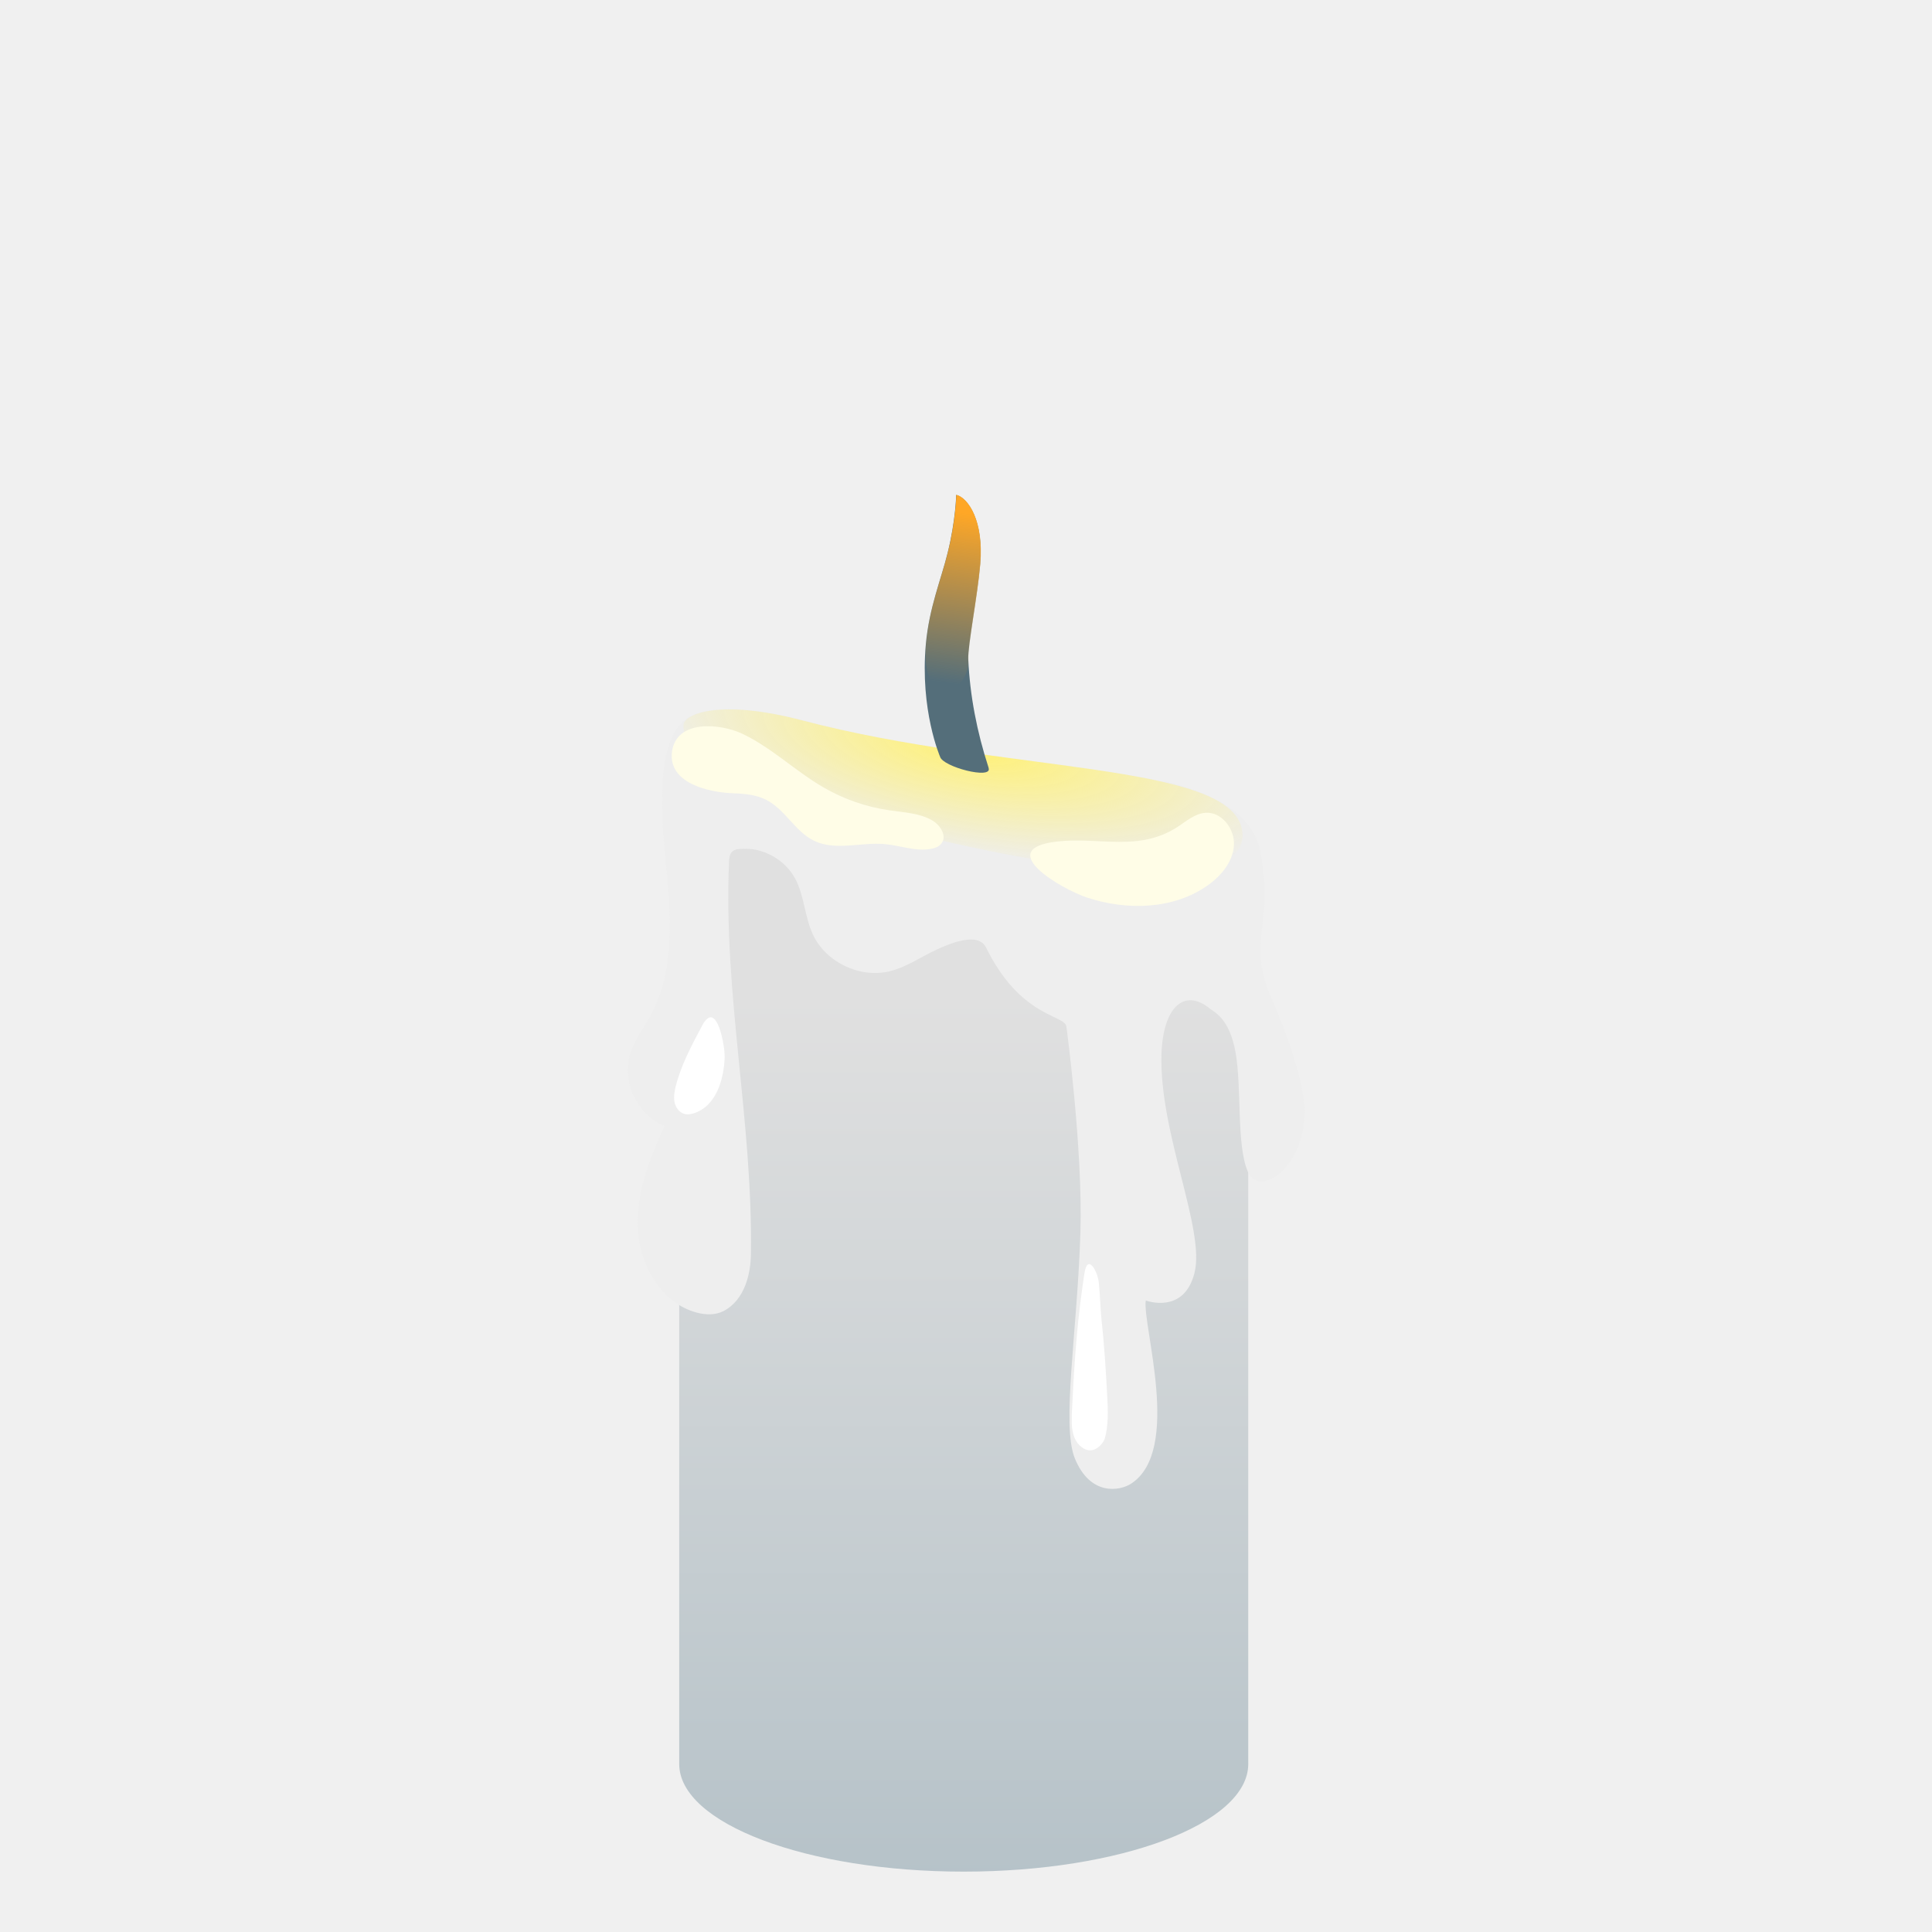
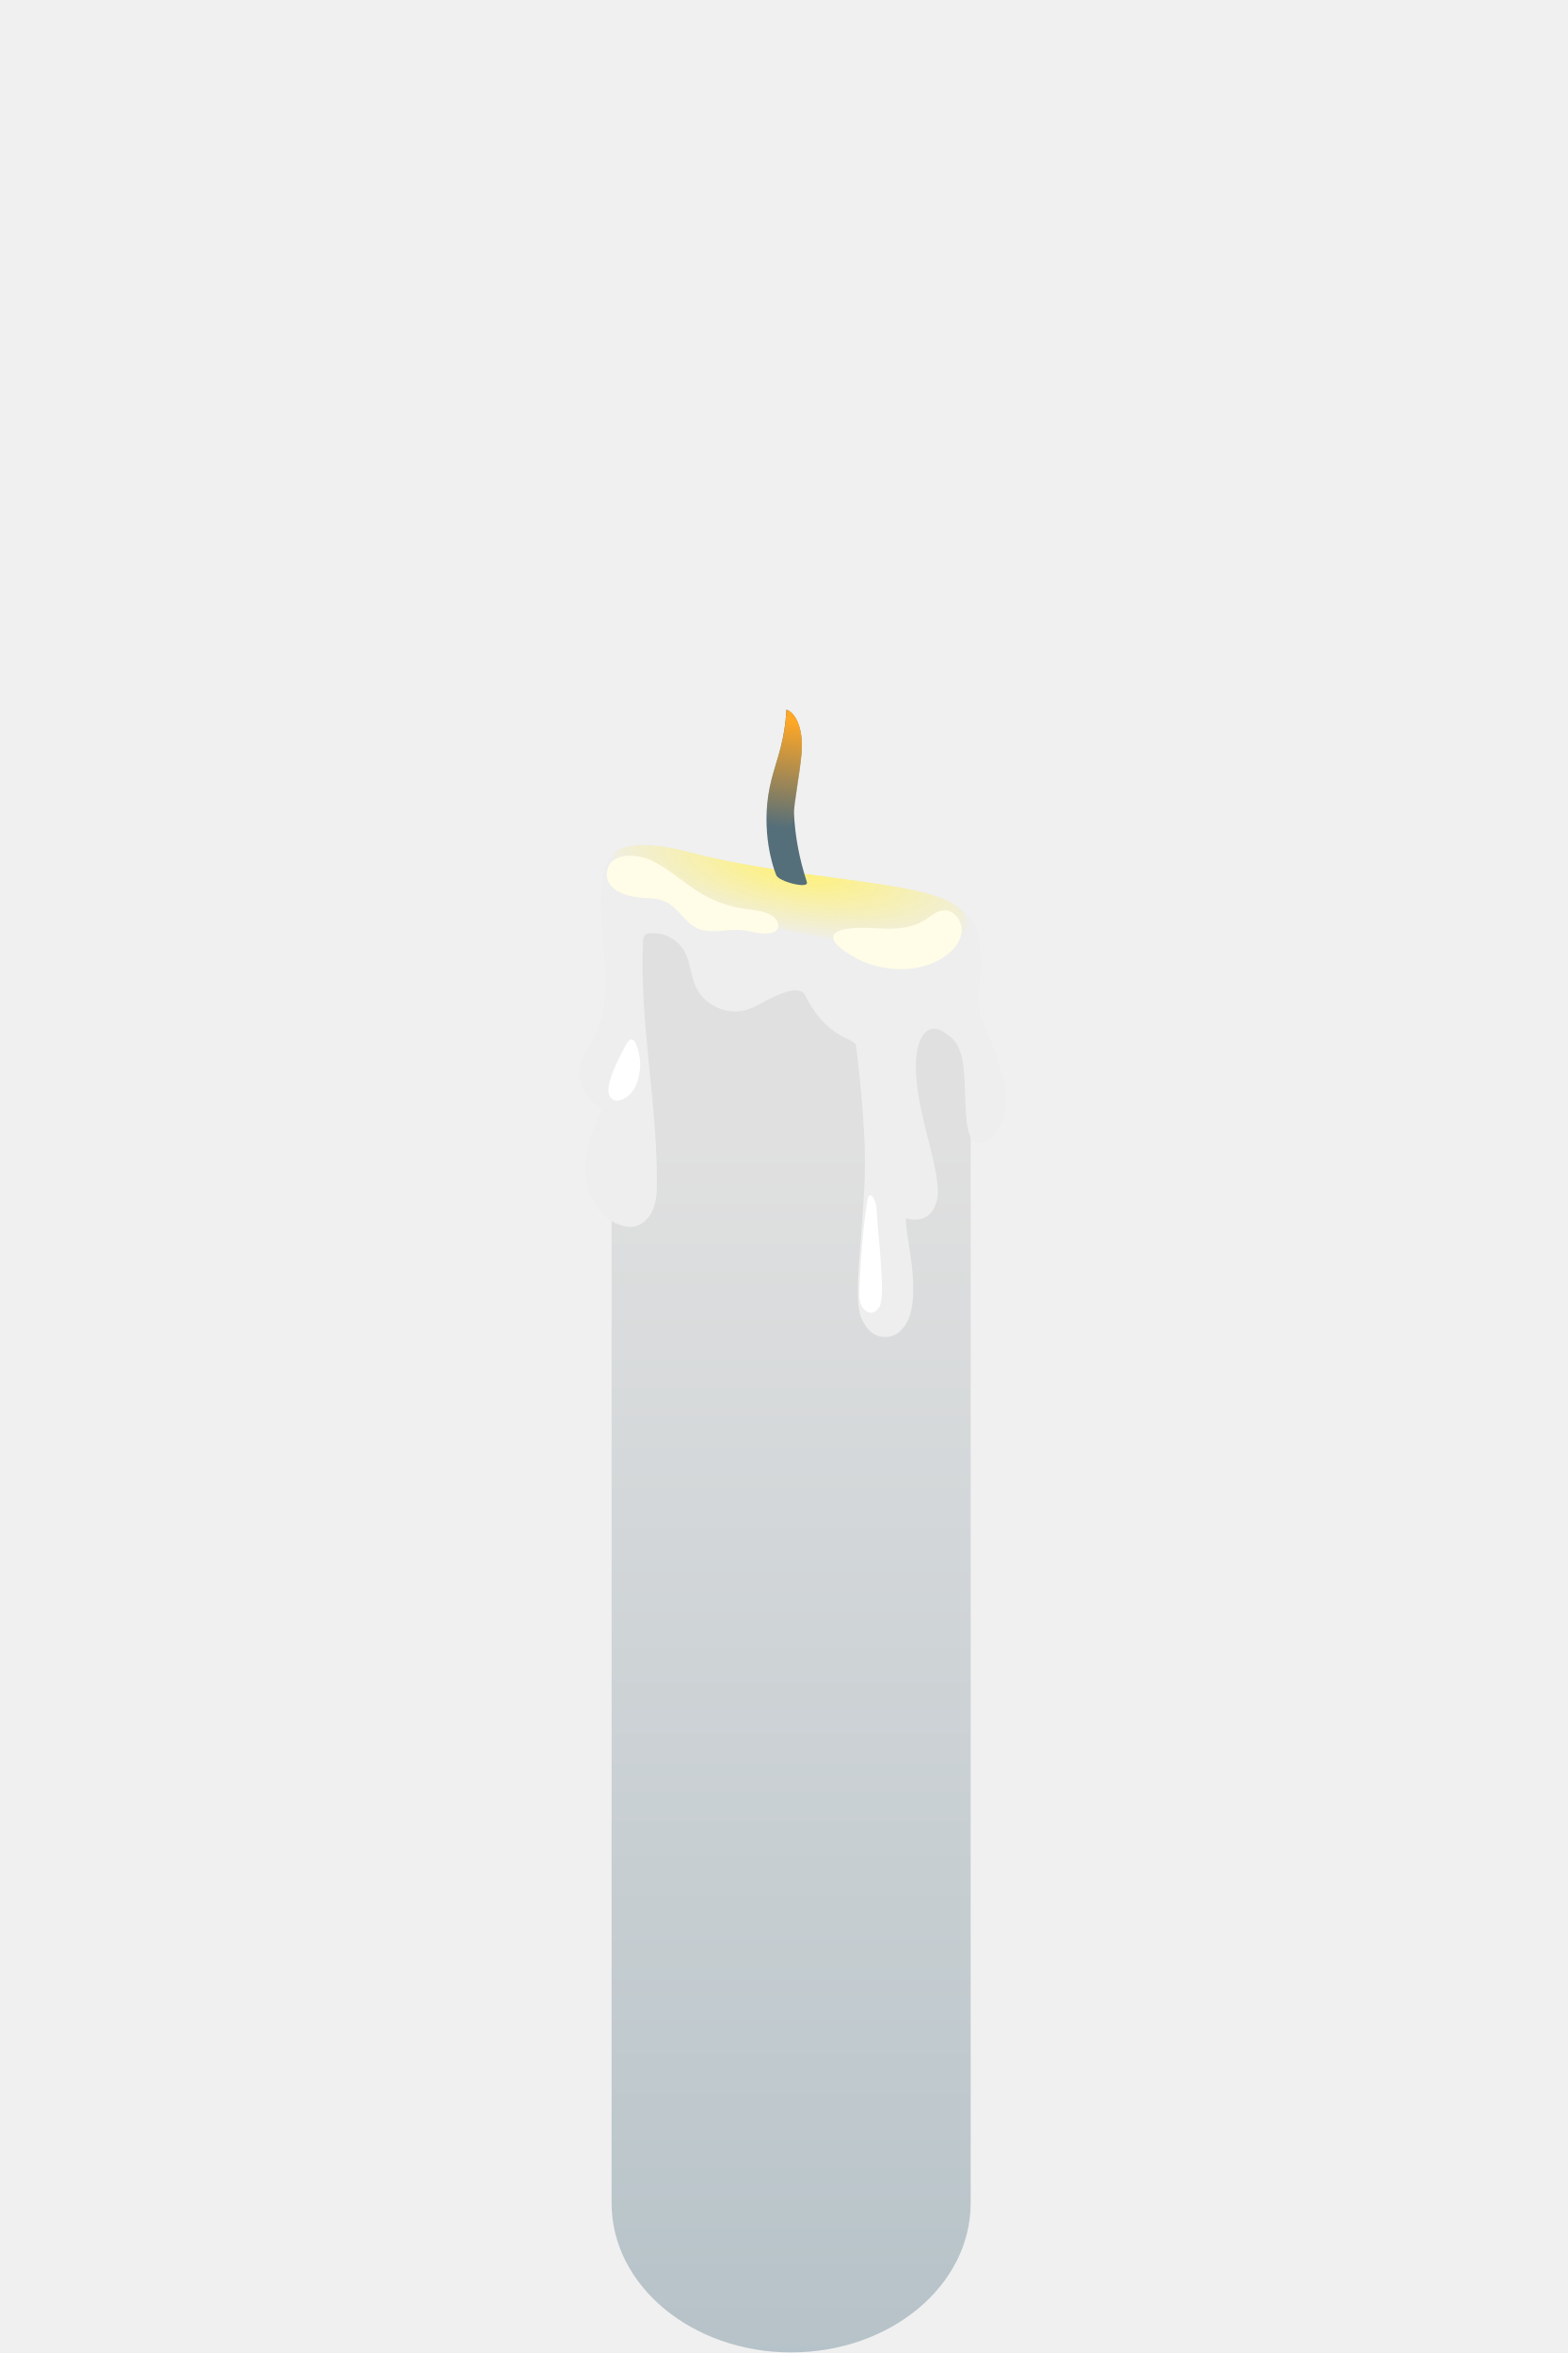
- <svg xmlns="http://www.w3.org/2000/svg" width="128px" height="128px" viewBox="0 0 128 128" aria-hidden="true" role="img" class="iconify iconify--noto" preserveAspectRatio="xMidYMid meet" version="1.1" id="svg6013">
-   <defs id="defs6017" />
-   <radialGradient id="IconifyId17ecdb2904d178eab6011" cx="64.939" cy="25.413" r="39.391" gradientTransform="matrix(.6861 0 0 .6604 19.244 9.323)" gradientUnits="userSpaceOnUse">
-     <stop offset=".088" stop-color="#ffe265" stop-opacity=".7" id="stop5964" />
-     <stop offset=".398" stop-color="#ffec99" stop-opacity=".448" id="stop5966" />
-     <stop offset=".949" stop-color="#fff" stop-opacity="0" id="stop5968" />
+ <svg xmlns="http://www.w3.org/2000/svg" width="164.526" height="247.026" viewBox="0 0 164.526 247.026" aria-hidden="true" role="img" class="iconify iconify--noto" preserveAspectRatio="xMidYMid" version="1.1" id="svg15">
+   <defs id="defs15">
+     <filter style="color-interpolation-filters:sRGB" id="filter15" x="-0.055" y="-0.058" width="1.11" height="1.117">
+       <feGaussianBlur stdDeviation="2 2" result="blur" id="feGaussianBlur15" />
+     </filter>
+     <filter style="color-interpolation-filters:sRGB" id="filter15-0" x="-0.055" y="-0.058" width="1.11" height="1.117">
+       <feGaussianBlur stdDeviation="2 2" result="blur" id="feGaussianBlur15-9" />
+     </filter>
+   </defs>
+   <radialGradient id="IconifyId17ecdb2904d178eab6011" cx="64.939" cy="25.413" r="39.391" gradientTransform="matrix(1.104476,0,0,1.038717,-9.657592,1.438682)" gradientUnits="userSpaceOnUse">
+     <stop offset=".088" stop-color="#ffe265" stop-opacity=".7" id="stop1" />
+     <stop offset=".398" stop-color="#ffec99" stop-opacity=".448" id="stop2" />
+     <stop offset=".949" stop-color="#fff" stop-opacity="0" id="stop3" />
  </radialGradient>
-   <linearGradient id="IconifyId17ecdb2904d178eab6012" gradientUnits="userSpaceOnUse" x1="63.848" y1="66.192" x2="63.848" y2="132.535">
-     <stop offset="0" stop-color="#e0e0e0" id="stop5973" />
-     <stop offset="1" stop-color="#b0bec5" id="stop5975" />
+   <linearGradient id="IconifyId17ecdb2904d178eab6012" gradientUnits="userSpaceOnUse" x1="63.848" y1="66.192" x2="63.848" y2="132.535" gradientTransform="matrix(1,0,0,2.198758,19.20787,-25.68416)">
+     <stop offset="0" stop-color="#e0e0e0" id="stop4" />
+     <stop offset="1" stop-color="#b0bec5" id="stop5" />
  </linearGradient>
-   <path d="M45 56.23v60.64c0 3.94 8.44 7.13 18.85 7.13s18.85-3.19 18.85-7.13V56.23H45z" fill="url(#IconifyId17ecdb2904d178eab6012)" id="path5978" />
-   <path d="M84.18 66c-1.4-3.1-.06-4.96-.49-8.24c-.16-1.21-.07-3.18-3.1-4.77h-.01c-.24-.13-.5-.25-.77-.37c-.94-.41-2.04-.78-2.91-.87h-.01c-5.71-1.28-15.06-1.76-23.73-4.04c-4.19-1.1-6.52-.77-7.43-.24h-.01c-2.19 1.14-1.99 5.79-1.64 9.35c.35 3.56.72 7.37-1 10.5c-.45.83-1.05 1.59-1.33 2.49c-.58 1.86.47 4.07 2.28 4.79c-1 2.18-1.91 4.49-1.77 6.88c.13 2.39 1.58 4.86 3.89 5.48c.59.16 1.25.18 1.79-.1c1.46-.77 1.79-2.57 1.81-3.75c.13-8.88-1.83-17.15-1.45-26.02c.01-.21.03-.44.16-.61c.15-.19.42-.24.66-.25c1.42-.09 2.85.7 3.54 1.94c.63 1.14.64 2.52 1.18 3.71c.85 1.86 3.11 2.95 5.1 2.47c1.11-.27 2.07-.95 3.1-1.43c1.04-.48 2.78-1.17 3.29-.14c2.28 4.63 5.18 4.44 5.32 5.22c0 0 1.1 8.1.93 13.66c-.2 6.52-1.27 12.75-.37 14.96c1.02 2.51 2.98 2.17 3.74 1.67c3.37-2.21.72-10.5.96-12.13c0 0 2.53.96 3.23-1.83c.72-2.89-2.33-9.22-2.19-14.45c.09-3.2 1.54-4.44 3.23-3.04c.22.19 1.27.59 1.68 2.89c.42 2.38.05 6.13.81 7.89c.76 1.76 3.77-.22 3.77-4.04c-.02-1.99-1.44-5.76-2.26-7.58z" fill="#eee" id="path5980" />
-   <radialGradient id="IconifyId17ecdb2904d178eab6013" cx="64.363" cy="49.504" r="22.627" gradientTransform="matrix(.9846 .1746 -.0561 .3163 3.765 22.608)" gradientUnits="userSpaceOnUse">
-     <stop offset="0" stop-color="#fff176" id="stop5982" />
-     <stop offset="1" stop-color="#fff176" stop-opacity="0" id="stop5984" />
+   <path d="M 64.208,97.952 V 231.285 c 0,8.663 8.44,15.677 18.85,15.677 10.41,0 18.85,-7.014 18.85,-15.677 V 97.952 Z" fill="url(#IconifyId17ecdb2904d178eab6012)" id="path5" style="fill:url(#IconifyId17ecdb2904d178eab6012);stroke-width:1.483" />
+   <path d="m 103.388,107.722 c -1.4,-3.1 -0.06,-4.96 -0.49,-8.24 -0.16,-1.21 -0.07,-3.18 -3.1,-4.77 h -0.01 c -0.24,-0.13 -0.5,-0.25 -0.77,-0.37 -0.94,-0.41 -2.04,-0.78 -2.91,-0.87 h -0.01 c -5.71,-1.28 -15.06,-1.76 -23.73,-4.04 -4.19,-1.1 -6.52,-0.77 -7.43,-0.24 h -0.01 c -2.19,1.14 -1.99,5.79 -1.64,9.35 0.35,3.56 0.72,7.37 -1,10.5 -0.45,0.83 -1.05,1.59 -1.33,2.49 -0.58,1.86 0.47,4.07 2.28,4.79 -1,2.18 -1.91,4.49 -1.77,6.88 0.13,2.39 1.58,4.86 3.89,5.48 0.59,0.16 1.25,0.18 1.79,-0.1 1.46,-0.77 1.79,-2.57 1.81,-3.75 0.13,-8.88 -1.83,-17.15 -1.45,-26.02 0.01,-0.21 0.03,-0.44 0.16,-0.61 0.15,-0.19 0.42,-0.24 0.66,-0.25 1.42,-0.09 2.85,0.7 3.54,1.94 0.63,1.14 0.64,2.52 1.18,3.71 0.85,1.86 3.11,2.95 5.1,2.47 1.11,-0.27 2.07,-0.95 3.1,-1.43 1.04,-0.48 2.78,-1.17 3.29,-0.14 2.28,4.63 5.18,4.44 5.32,5.22 0,0 1.1,8.1 0.93,13.66 -0.2,6.52 -1.27,12.75 -0.37,14.96 1.02,2.51 2.98,2.17 3.74,1.67 3.37,-2.21 0.72,-10.5 0.96,-12.13 0,0 2.53,0.96 3.23,-1.83 0.72,-2.89 -2.33,-9.22 -2.19,-14.45 0.09,-3.2 1.54,-4.44 3.23,-3.04 0.22,0.19 1.27,0.59 1.68,2.89 0.42,2.38 0.05,6.13 0.81,7.89 0.76,1.76 3.77,-0.22 3.77,-4.04 -0.02,-1.99 -1.44,-5.76 -2.26,-7.58 z" fill="#eeeeee" id="path6" />
+   <radialGradient id="IconifyId17ecdb2904d178eab6013" cx="64.363" cy="49.504" r="22.627" gradientTransform="matrix(0.9846,0.1746,-0.0561,0.3163,22.97287,64.33002)" gradientUnits="userSpaceOnUse">
+     <stop offset="0" stop-color="#fff176" id="stop6" />
+     <stop offset="1" stop-color="#fff176" stop-opacity="0" id="stop7" />
  </radialGradient>
-   <path d="M53.16 47.73c-5.52-1.45-7.82-.41-7.88.29c-.31 3.9 18.46 8.43 26.41 9.4c7.48.92 11.01.03 10.6-2.43c-.75-4.52-15.75-3.74-29.13-7.26z" fill="url(#IconifyId17ecdb2904d178eab6013)" id="path5987" />
-   <radialGradient id="IconifyId17ecdb2904d178eab6014" cx="62.871" cy="40.668" r="31.156" gradientUnits="userSpaceOnUse">
-     <stop offset=".17" stop-color="#ff9616" id="stop5989" />
-     <stop offset=".654" stop-color="#ffd429" id="stop5991" />
+   <path d="m 72.368,89.452 c -5.52,-1.45 -7.82,-0.41 -7.88,0.29 -0.31,3.9 18.46,8.43 26.41,9.4 7.48,0.92 11.01,0.03 10.6,-2.43 -0.75,-4.52 -15.75,-3.74 -29.13,-7.26 z" fill="url(#IconifyId17ecdb2904d178eab6013)" id="path7" style="fill:url(#IconifyId17ecdb2904d178eab6013)" />
+   <radialGradient id="IconifyId17ecdb2904d178eab6014" cx="62.871" cy="40.668" r="31.156" gradientUnits="userSpaceOnUse" gradientTransform="translate(19.20787,41.72202)">
+     <stop offset=".17" stop-color="#ff9616" id="stop8" />
+     <stop offset=".654" stop-color="#ffd429" id="stop9" />
  </radialGradient>
-   <path d="M62.28 50.13s-1.34-3.08-.94-7.46c.22-2.42 1.02-4.31 1.44-6.03c.54-2.16.57-3.85.57-3.85c.79.2 1.83 1.73 1.59 4.58c-.18 2.13-.83 5.42-.79 6.31c.11 2.42.58 4.82 1.33 7.13c.01.03.02.05.02.08c.25.77-3.05-.08-3.22-.76z" fill="#546e7a" id="path5996" />
-   <linearGradient id="IconifyId17ecdb2904d178eab6015" gradientUnits="userSpaceOnUse" x1="63.983" y1="34.004" x2="61.483" y2="52.754">
-     <stop offset="0" stop-color="#ffa726" id="stop5998" />
-     <stop offset=".598" stop-color="#ffa726" stop-opacity="0" id="stop6000" />
+   <path d="m 81.488,91.852 c 0,0 -1.34,-3.08 -0.94,-7.46 0.22,-2.42 1.02,-4.31 1.44,-6.03 0.54,-2.16 0.57,-3.85 0.57,-3.85 0.79,0.2 1.83,1.73 1.59,4.58 -0.18,2.13 -0.83,5.42 -0.79,6.31 0.11,2.42 0.58,4.82 1.33,7.13 0.01,0.03 0.02,0.05 0.02,0.08 0.25,0.77 -3.05,-0.08 -3.22,-0.76 z" fill="#546e7a" id="path10" />
+   <linearGradient id="IconifyId17ecdb2904d178eab6015" gradientUnits="userSpaceOnUse" x1="63.983" y1="34.004" x2="61.483" y2="52.754" gradientTransform="translate(19.20787,41.72202)">
+     <stop offset="0" stop-color="#ffa726" id="stop10" />
+     <stop offset=".598" stop-color="#ffa726" stop-opacity="0" id="stop11" />
  </linearGradient>
-   <path d="M61.35 42.66c.22-2.42 1.02-4.31 1.44-6.03c.54-2.16.57-3.85.57-3.85c.79.2 1.83 1.73 1.59 4.58c-.18 2.13-.83 5.42-.79 6.31c.09 2.42-3.21 3.38-2.81-1.01z" fill="url(#IconifyId17ecdb2904d178eab6015)" id="path6003" />
-   <path d="M49.13 48.59c1.97.92 3.55 2.49 5.43 3.58c1.35.78 2.85 1.3 4.39 1.52c.97.14 2 .18 2.84.68c.51.31.95 1 .6 1.49c-.16.23-.44.33-.71.38c-1.02.19-2.05-.23-3.09-.32c-1.56-.13-3.24.47-4.66-.22c-1.26-.61-1.92-2.08-3.17-2.71c-.7-.36-1.51-.41-2.3-.44c-1.5-.07-4.2-.65-3.94-2.74c.29-2.18 3.22-1.86 4.61-1.22z" fill="#fffde7" id="path6005" />
-   <path d="M72.03 59.47c2.65.87 5.74.79 8.01-.83c.88-.63 1.65-1.56 1.71-2.64c.07-1.08-.82-2.24-1.9-2.15c-.7.06-1.26.56-1.84.94c-2.57 1.66-5.17.65-7.94.96c-4.35.48.28 3.17 1.96 3.72z" fill="#fffde7" id="path6007" />
-   <path d="M73.36 92.57c.05.92.08 1.87-.17 2.76c-.06.21-.71 1.2-1.55.53c-.77-.61-.65-1.78-.6-2.76c.15-3.09.34-5.73.81-8.76c.2-1.3.87-.15.95.65c.08.8.11 1.76.17 2.36c.19 1.73.3 3.47.39 5.22z" fill="#fff" id="path6009" />
-   <path d="M45.96 73.76c-.2.06-.41.1-.61.04c-.35-.09-.59-.43-.66-.78c-.07-.35 0-.71.08-1.06c.36-1.42 1.07-2.73 1.76-4.03c.96-1.77 1.51 1.4 1.48 2.13c-.05 1.42-.54 3.22-2.05 3.7z" fill="#fff" id="path6011" />
+   <path d="m 80.558,84.382 c 0.22,-2.42 1.02,-4.31 1.44,-6.03 0.54,-2.16 0.57,-3.85 0.57,-3.85 0.79,0.2 1.83,1.73 1.59,4.58 -0.18,2.13 -0.83,5.42 -0.79,6.31 0.09,2.42 -3.21,3.38 -2.81,-1.01 z" fill="url(#IconifyId17ecdb2904d178eab6015)" id="path11" style="fill:url(#IconifyId17ecdb2904d178eab6015)" />
+   <path d="m 68.338,90.312 c 1.97,0.92 3.55,2.49 5.43,3.58 1.35,0.78 2.85,1.3 4.39,1.52 0.97,0.14 2,0.18 2.84,0.68 0.51,0.31 0.95,1 0.6,1.49 -0.16,0.23 -0.44,0.33 -0.71,0.38 -1.02,0.19 -2.05,-0.23 -3.09,-0.32 -1.56,-0.13 -3.24,0.47 -4.66,-0.22 -1.26,-0.61 -1.92,-2.08 -3.17,-2.71 -0.7,-0.36 -1.51,-0.41 -2.3,-0.44 -1.5,-0.07 -4.2,-0.65 -3.94,-2.74 0.29,-2.18 3.22,-1.86 4.61,-1.22 z" fill="#fffde7" id="path12" />
+   <path d="m 91.238,101.192 c 2.65,0.87 5.74,0.79 8.01,-0.83 0.88,-0.63 1.65,-1.56 1.71,-2.64 0.07,-1.08 -0.82,-2.24 -1.9,-2.15 -0.7,0.06 -1.26,0.56 -1.84,0.94 -2.57,1.66 -5.17,0.65 -7.94,0.96 -4.35,0.48 0.28,3.17 1.96,3.72 z" fill="#fffde7" id="path13" />
+   <path d="m 92.568,134.292 c 0.05,0.92 0.08,1.87 -0.17,2.76 -0.06,0.21 -0.71,1.2 -1.55,0.53 -0.77,-0.61 -0.65,-1.78 -0.6,-2.76 0.15,-3.09 0.34,-5.73 0.81,-8.76 0.2,-1.3 0.87,-0.15 0.95,0.65 0.08,0.8 0.11,1.76 0.17,2.36 0.19,1.73 0.3,3.47 0.39,5.22 z" fill="#ffffff" id="path14" />
+   <path d="m 65.168,115.482 c -0.2,0.06 -0.41,0.1 -0.61,0.04 -0.35,-0.09 -0.59,-0.43 -0.66,-0.78 -0.07,-0.35 0,-0.71 0.08,-1.06 0.36,-1.42 1.07,-2.73 1.76,-4.03 0.96,-1.77 1.51,1.4 1.48,2.13 -0.05,1.42 -0.54,3.22 -2.05,3.7 z" fill="#ffffff" id="path15" />
</svg>
